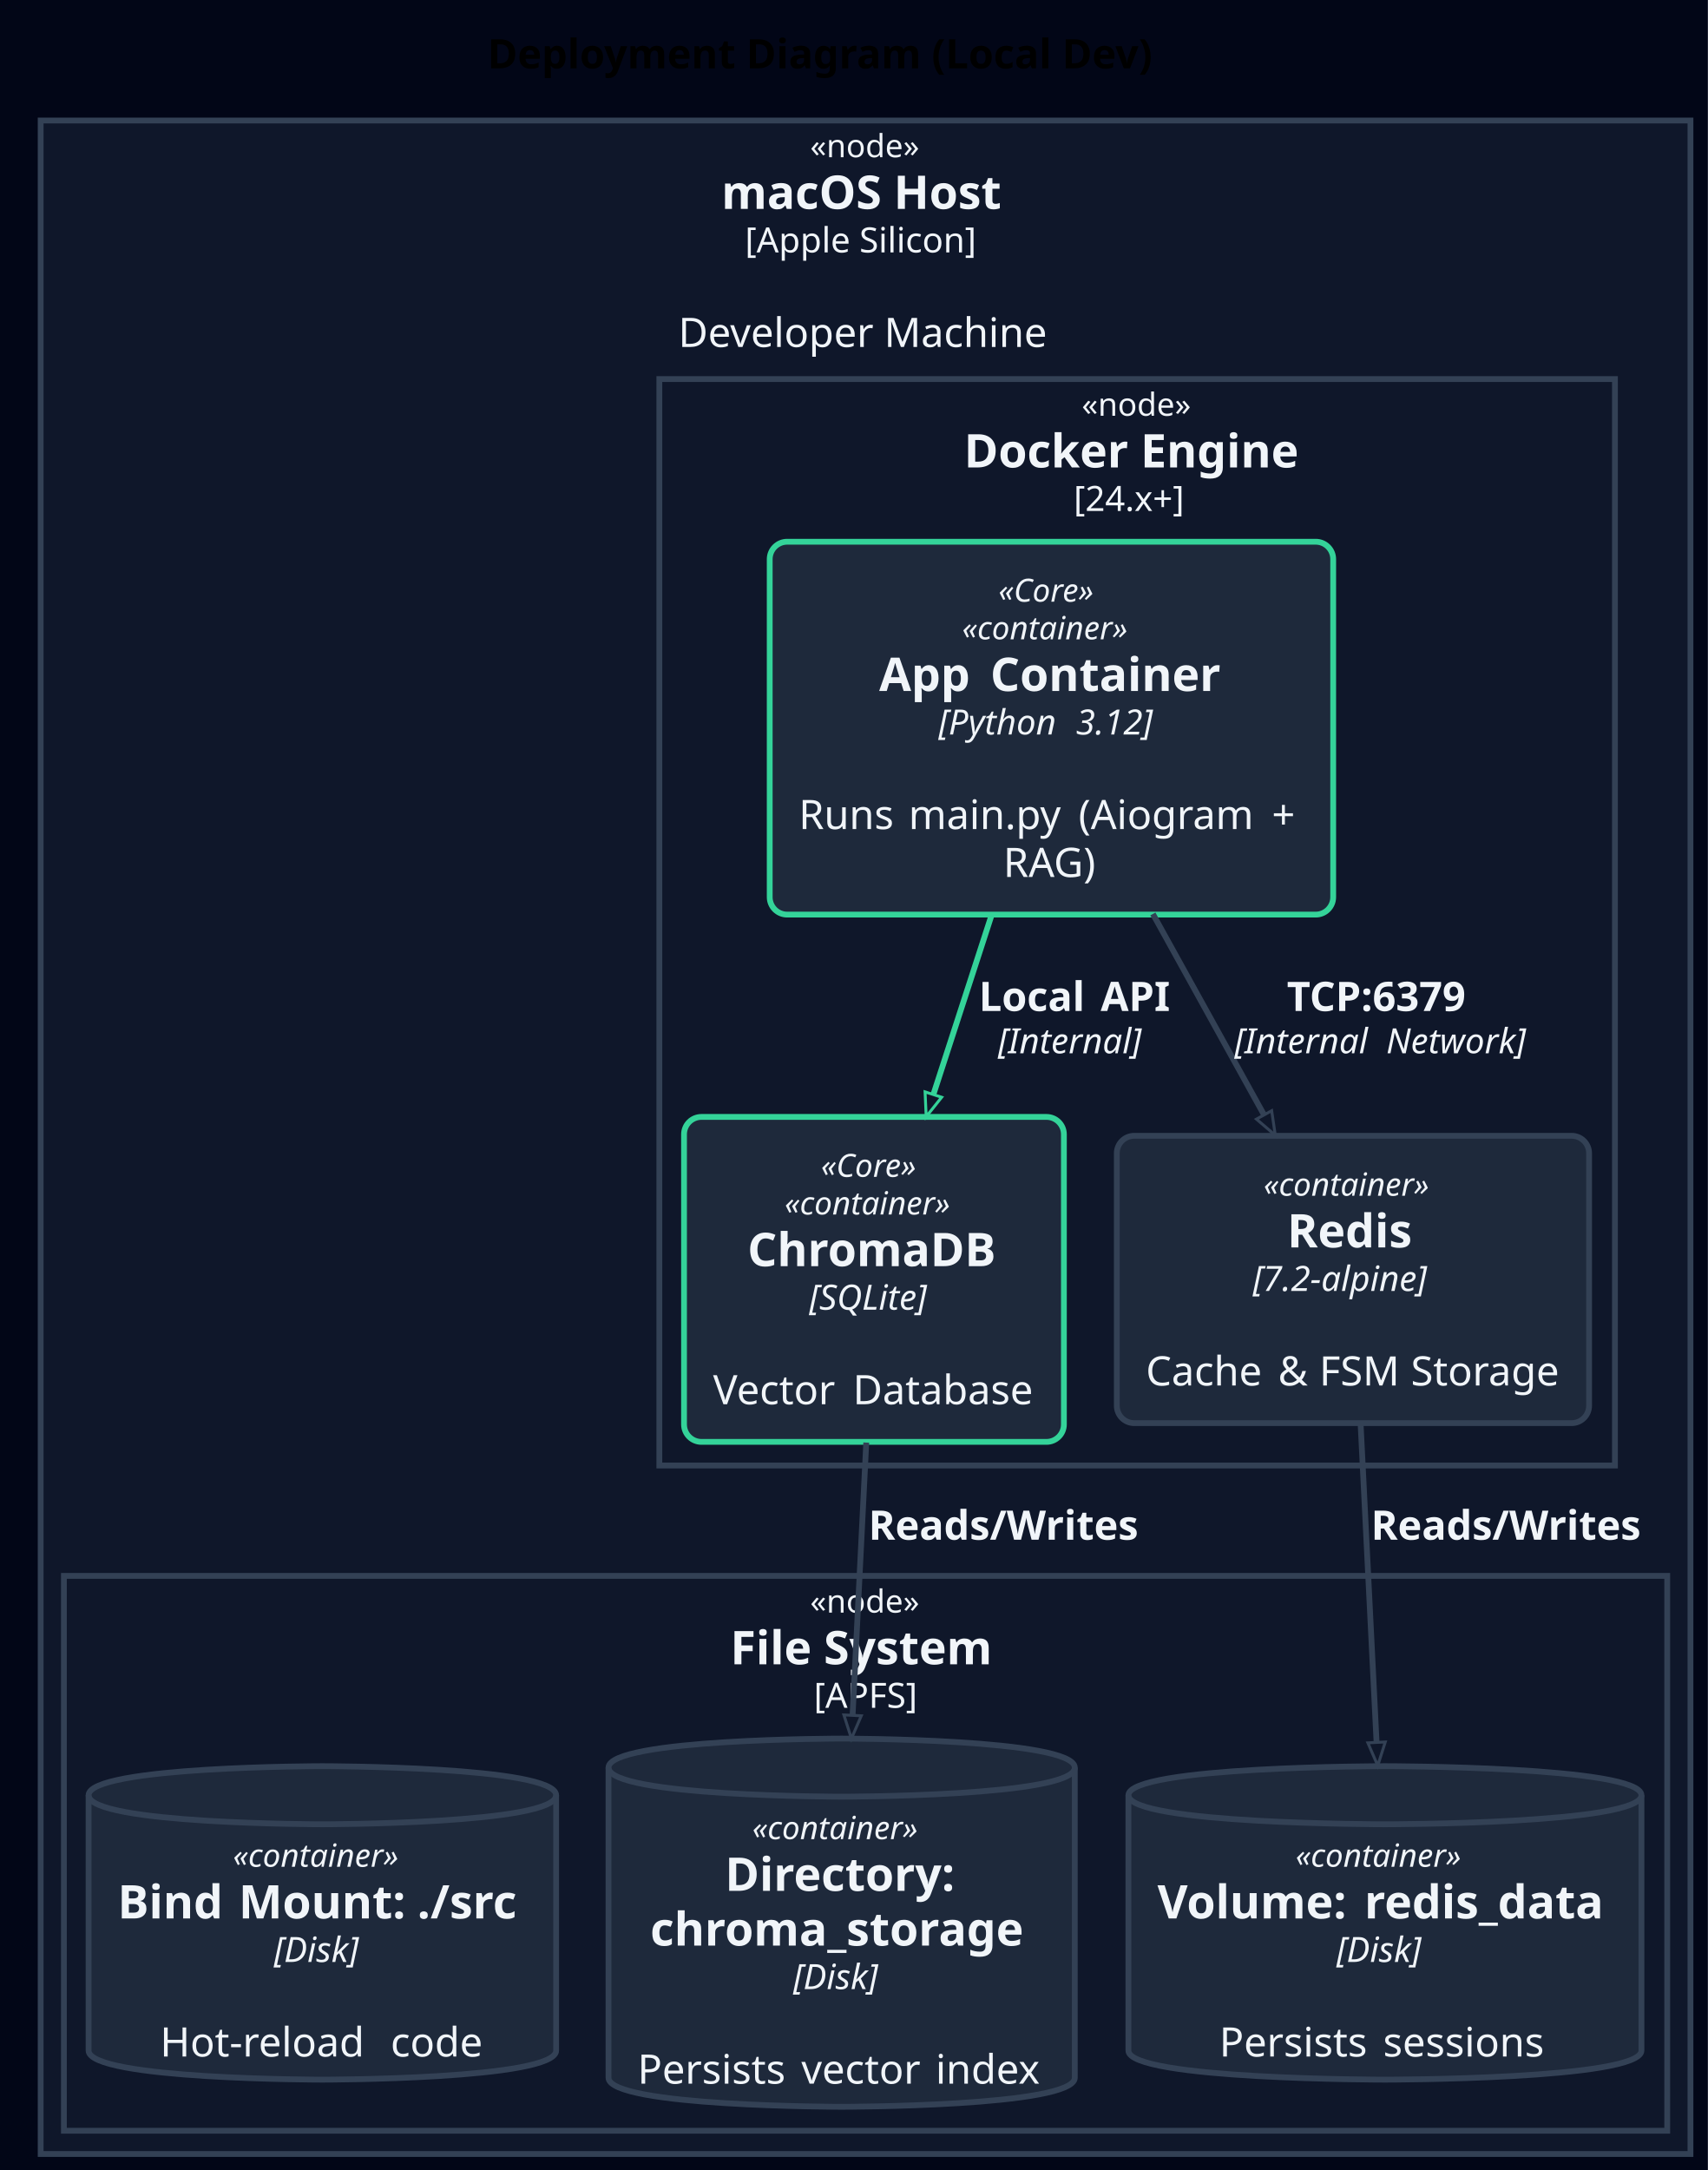
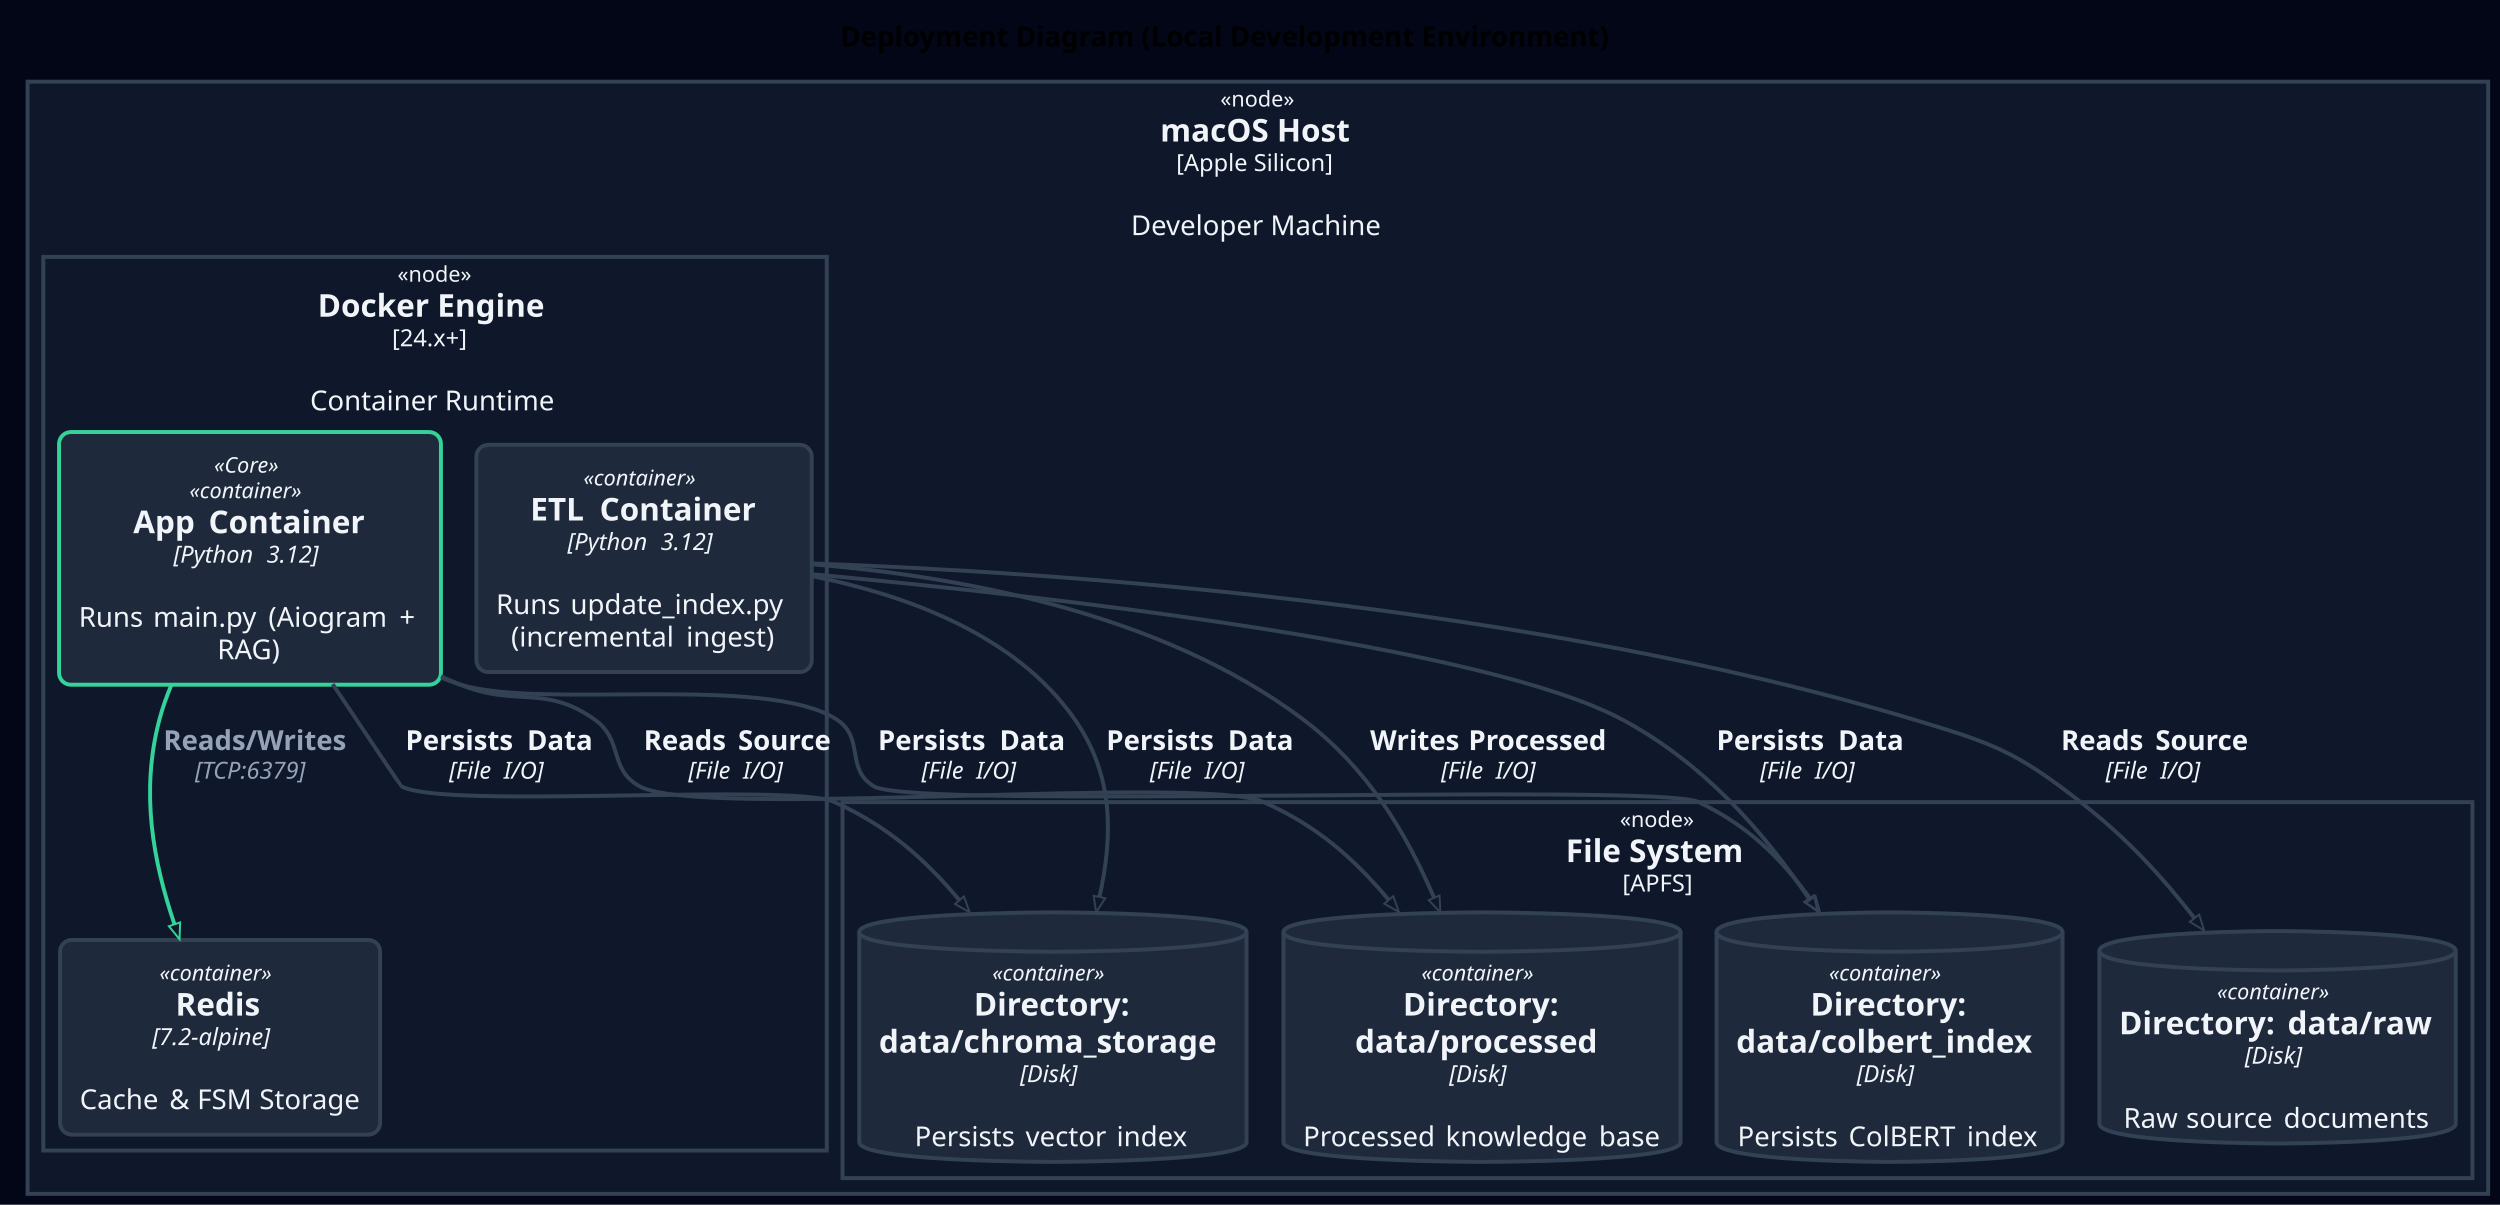
- <svg xmlns="http://www.w3.org/2000/svg" contentStyleType="text/css" data-diagram-type="DESCRIPTION" height="747px" preserveAspectRatio="none" style="width:588px;height:747px;background:#020617;" version="1.1" viewBox="0 0 588 747" width="588px" zoomAndPan="magnify">
+ <svg xmlns="http://www.w3.org/2000/svg" contentStyleType="text/css" data-diagram-type="DESCRIPTION" height="612px" preserveAspectRatio="none" style="width:1270px;height:612px;background:#020617;" version="1.1" viewBox="0 0 1270 612" width="1270px" zoomAndPan="magnify">
  <defs />
  <g>
-     <rect fill="#020617" height="747" style="stroke:none;stroke-width:1;" width="588" x="0" y="0" />
+     <rect fill="#020617" height="612" style="stroke:none;stroke-width:1;" width="1270" x="0" y="0" />
    <g class="title" data-source-line="7">
-       <text fill="#000000" font-family="sans-serif" font-size="14" font-weight="bold" lengthAdjust="spacing" textLength="237.323" x="167.838" y="23.535">Deployment Diagram (Local Dev)</text>
+       <text fill="#000000" font-family="sans-serif" font-size="14" font-weight="bold" lengthAdjust="spacing" textLength="401.167" x="426.916" y="23.535">Deployment Diagram (Local Development Environment)</text>
    </g>
    <g class="cluster" data-entity="os" data-source-line="108" data-uid="ent0002" id="cluster_os">
-       <rect fill="#0F172A" height="700" style="stroke:#334155;stroke-width:2;" width="568" x="14" y="41.488" />
-       <text fill="#F1F5F9" font-family="sans-serif" font-size="11" lengthAdjust="spacing" textLength="38.162" x="278.919" y="54.123">«node»</text>
-       <text fill="#F1F5F9" font-family="sans-serif" font-size="16" font-weight="bold" lengthAdjust="spacing" textLength="99.258" x="248.371" y="71.912">macOS Host</text>
-       <text fill="#F1F5F9" font-family="sans-serif" font-size="12" lengthAdjust="spacing" textLength="82.975" x="256.513" y="86.889">[Apple Silicon]</text>
-       <text fill="#F1F5F9" font-family="sans-serif" font-size="14" lengthAdjust="spacing" textLength="4.43" x="295.785" y="102.955"> </text>
-       <text fill="#F1F5F9" font-family="sans-serif" font-size="14" lengthAdjust="spacing" textLength="128.933" x="233.534" y="119.443">Developer Machine</text>
+       <rect fill="#0F172A" height="565" style="stroke:#334155;stroke-width:2;" width="1250" x="14" y="41.488" />
+       <text fill="#F1F5F9" font-family="sans-serif" font-size="11" lengthAdjust="spacing" textLength="38.162" x="619.919" y="54.123">«node»</text>
+       <text fill="#F1F5F9" font-family="sans-serif" font-size="16" font-weight="bold" lengthAdjust="spacing" textLength="99.258" x="589.371" y="71.912">macOS Host</text>
+       <text fill="#F1F5F9" font-family="sans-serif" font-size="12" lengthAdjust="spacing" textLength="82.975" x="597.513" y="86.889">[Apple Silicon]</text>
+       <text fill="#F1F5F9" font-family="sans-serif" font-size="14" lengthAdjust="spacing" textLength="4.43" x="636.785" y="102.955"> </text>
+       <text fill="#F1F5F9" font-family="sans-serif" font-size="14" lengthAdjust="spacing" textLength="128.933" x="574.534" y="119.443">Developer Machine</text>
    </g>
    <g class="cluster" data-entity="docker" data-source-line="108" data-uid="ent0003" id="cluster_docker">
-       <rect fill="#0F172A" height="374" style="stroke:#334155;stroke-width:2;" width="329" x="227" y="130.488" />
-       <text fill="#F1F5F9" font-family="sans-serif" font-size="11" lengthAdjust="spacing" textLength="38.162" x="372.419" y="143.123">«node»</text>
-       <text fill="#F1F5F9" font-family="sans-serif" font-size="16" font-weight="bold" lengthAdjust="spacing" textLength="119.227" x="331.887" y="160.912">Docker Engine</text>
-       <text fill="#F1F5F9" font-family="sans-serif" font-size="12" lengthAdjust="spacing" textLength="43.676" x="369.662" y="175.889">[24.x+]</text>
+       <rect fill="#0F172A" height="454" style="stroke:#334155;stroke-width:2;" width="398" x="22" y="130.488" />
+       <text fill="#F1F5F9" font-family="sans-serif" font-size="11" lengthAdjust="spacing" textLength="38.162" x="201.919" y="143.123">«node»</text>
+       <text fill="#F1F5F9" font-family="sans-serif" font-size="16" font-weight="bold" lengthAdjust="spacing" textLength="119.227" x="161.387" y="160.912">Docker Engine</text>
+       <text fill="#F1F5F9" font-family="sans-serif" font-size="12" lengthAdjust="spacing" textLength="43.676" x="199.162" y="175.889">[24.x+]</text>
+       <text fill="#F1F5F9" font-family="sans-serif" font-size="14" lengthAdjust="spacing" textLength="4.43" x="218.785" y="191.955"> </text>
+       <text fill="#F1F5F9" font-family="sans-serif" font-size="14" lengthAdjust="spacing" textLength="127.019" x="157.491" y="208.443">Container Runtime</text>
    </g>
    <g class="cluster" data-entity="fs" data-source-line="108" data-uid="ent0007" id="cluster_fs">
-       <rect fill="#0F172A" height="191" style="stroke:#334155;stroke-width:2;" width="552" x="22" y="542.488" />
-       <text fill="#F1F5F9" font-family="sans-serif" font-size="11" lengthAdjust="spacing" textLength="38.162" x="278.919" y="555.123">«node»</text>
-       <text fill="#F1F5F9" font-family="sans-serif" font-size="16" font-weight="bold" lengthAdjust="spacing" textLength="93.133" x="251.434" y="572.912">File System</text>
-       <text fill="#F1F5F9" font-family="sans-serif" font-size="12" lengthAdjust="spacing" textLength="35.613" x="280.193" y="587.889">[APFS]</text>
+       <rect fill="#0F172A" height="191" style="stroke:#334155;stroke-width:2;" width="828" x="428" y="407.488" />
+       <text fill="#F1F5F9" font-family="sans-serif" font-size="11" lengthAdjust="spacing" textLength="38.162" x="822.919" y="420.123">«node»</text>
+       <text fill="#F1F5F9" font-family="sans-serif" font-size="16" font-weight="bold" lengthAdjust="spacing" textLength="93.133" x="795.434" y="437.912">File System</text>
+       <text fill="#F1F5F9" font-family="sans-serif" font-size="12" lengthAdjust="spacing" textLength="35.613" x="824.193" y="452.889">[APFS]</text>
    </g>
    <g class="entity" data-entity="app_container" data-source-line="76" data-uid="ent0004" id="entity_app_container">
-       <rect fill="#1E293B" height="128.352" rx="6" ry="6" style="stroke:#34D399;stroke-width:2;" width="193.995" x="265" y="186.488" />
-       <text fill="#F1F5F9" font-family="sans-serif" font-size="11" font-style="italic" lengthAdjust="spacing" textLength="36.523" x="343.736" y="207.123">«Core»</text>
-       <text fill="#F1F5F9" font-family="sans-serif" font-size="11" font-style="italic" lengthAdjust="spacing" textLength="61.569" x="331.213" y="220.078">«container»</text>
-       <text fill="#F1F5F9" font-family="sans-serif" font-size="16" font-weight="bold" lengthAdjust="spacing" textLength="32.984" x="302.681" y="237.867">App</text>
-       <text fill="#F1F5F9" font-family="sans-serif" font-size="16" font-weight="bold" lengthAdjust="spacing" textLength="5.273" x="335.666" y="237.867"> </text>
-       <text fill="#F1F5F9" font-family="sans-serif" font-size="16" font-weight="bold" lengthAdjust="spacing" textLength="80.375" x="340.939" y="237.867">Container</text>
-       <text fill="#F1F5F9" font-family="sans-serif" font-size="12" font-style="italic" lengthAdjust="spacing" textLength="43.559" x="323.088" y="252.844">[Python</text>
-       <text fill="#F1F5F9" font-family="sans-serif" font-size="12" font-style="italic" lengthAdjust="spacing" textLength="3.797" x="366.647" y="252.844"> </text>
-       <text fill="#F1F5F9" font-family="sans-serif" font-size="12" font-style="italic" lengthAdjust="spacing" textLength="30.463" x="370.444" y="252.844">3.12]</text>
-       <text fill="#F1F5F9" font-family="sans-serif" font-size="14" lengthAdjust="spacing" textLength="4.43" x="359.783" y="268.91"> </text>
-       <text fill="#F1F5F9" font-family="sans-serif" font-size="14" lengthAdjust="spacing" textLength="33.366" x="275" y="285.398">Runs</text>
-       <text fill="#F1F5F9" font-family="sans-serif" font-size="14" lengthAdjust="spacing" textLength="4.43" x="308.366" y="285.398"> </text>
-       <text fill="#F1F5F9" font-family="sans-serif" font-size="14" lengthAdjust="spacing" textLength="54.093" x="312.796" y="285.398">main.py</text>
-       <text fill="#F1F5F9" font-family="sans-serif" font-size="14" lengthAdjust="spacing" textLength="4.43" x="366.889" y="285.398"> </text>
-       <text fill="#F1F5F9" font-family="sans-serif" font-size="14" lengthAdjust="spacing" textLength="62.118" x="371.318" y="285.398">(Aiogram</text>
-       <text fill="#F1F5F9" font-family="sans-serif" font-size="14" lengthAdjust="spacing" textLength="4.43" x="433.437" y="285.398"> </text>
-       <text fill="#F1F5F9" font-family="sans-serif" font-size="14" lengthAdjust="spacing" textLength="11.129" x="437.866" y="285.398">+</text>
-       <text fill="#F1F5F9" font-family="sans-serif" font-size="14" lengthAdjust="spacing" textLength="33.182" x="345.407" y="301.887">RAG)</text>
-     </g>
-     <g class="entity" data-entity="chroma_container" data-source-line="76" data-uid="ent0005" id="entity_chroma_container">
-       <rect fill="#1E293B" height="111.863" rx="6" ry="6" style="stroke:#34D399;stroke-width:2;" width="130.783" x="235.5" y="384.488" />
-       <text fill="#F1F5F9" font-family="sans-serif" font-size="11" font-style="italic" lengthAdjust="spacing" textLength="36.523" x="282.63" y="405.123">«Core»</text>
-       <text fill="#F1F5F9" font-family="sans-serif" font-size="11" font-style="italic" lengthAdjust="spacing" textLength="61.569" x="270.107" y="418.078">«container»</text>
-       <text fill="#F1F5F9" font-family="sans-serif" font-size="16" font-weight="bold" lengthAdjust="spacing" textLength="87.086" x="257.349" y="435.867">ChromaDB</text>
-       <text fill="#F1F5F9" font-family="sans-serif" font-size="12" font-style="italic" lengthAdjust="spacing" textLength="44.631" x="278.576" y="450.844">[SQLite]</text>
-       <text fill="#F1F5F9" font-family="sans-serif" font-size="14" lengthAdjust="spacing" textLength="4.43" x="298.677" y="466.91"> </text>
-       <text fill="#F1F5F9" font-family="sans-serif" font-size="14" lengthAdjust="spacing" textLength="43.688" x="245.5" y="483.398">Vector</text>
-       <text fill="#F1F5F9" font-family="sans-serif" font-size="14" lengthAdjust="spacing" textLength="4.43" x="289.188" y="483.398"> </text>
-       <text fill="#F1F5F9" font-family="sans-serif" font-size="14" lengthAdjust="spacing" textLength="62.665" x="293.618" y="483.398">Database</text>
+       <rect fill="#1E293B" height="128.352" rx="6" ry="6" style="stroke:#34D399;stroke-width:2;" width="193.995" x="30" y="219.488" />
+       <text fill="#F1F5F9" font-family="sans-serif" font-size="11" font-style="italic" lengthAdjust="spacing" textLength="36.523" x="108.736" y="240.123">«Core»</text>
+       <text fill="#F1F5F9" font-family="sans-serif" font-size="11" font-style="italic" lengthAdjust="spacing" textLength="61.569" x="96.213" y="253.078">«container»</text>
+       <text fill="#F1F5F9" font-family="sans-serif" font-size="16" font-weight="bold" lengthAdjust="spacing" textLength="32.984" x="67.681" y="270.867">App</text>
+       <text fill="#F1F5F9" font-family="sans-serif" font-size="16" font-weight="bold" lengthAdjust="spacing" textLength="5.273" x="100.665" y="270.867"> </text>
+       <text fill="#F1F5F9" font-family="sans-serif" font-size="16" font-weight="bold" lengthAdjust="spacing" textLength="80.375" x="105.939" y="270.867">Container</text>
+       <text fill="#F1F5F9" font-family="sans-serif" font-size="12" font-style="italic" lengthAdjust="spacing" textLength="43.559" x="88.088" y="285.844">[Python</text>
+       <text fill="#F1F5F9" font-family="sans-serif" font-size="12" font-style="italic" lengthAdjust="spacing" textLength="3.797" x="131.647" y="285.844"> </text>
+       <text fill="#F1F5F9" font-family="sans-serif" font-size="12" font-style="italic" lengthAdjust="spacing" textLength="30.463" x="135.444" y="285.844">3.12]</text>
+       <text fill="#F1F5F9" font-family="sans-serif" font-size="14" lengthAdjust="spacing" textLength="4.43" x="124.783" y="301.91"> </text>
+       <text fill="#F1F5F9" font-family="sans-serif" font-size="14" lengthAdjust="spacing" textLength="33.366" x="40" y="318.398">Runs</text>
+       <text fill="#F1F5F9" font-family="sans-serif" font-size="14" lengthAdjust="spacing" textLength="4.43" x="73.366" y="318.398"> </text>
+       <text fill="#F1F5F9" font-family="sans-serif" font-size="14" lengthAdjust="spacing" textLength="54.093" x="77.796" y="318.398">main.py</text>
+       <text fill="#F1F5F9" font-family="sans-serif" font-size="14" lengthAdjust="spacing" textLength="4.43" x="131.889" y="318.398"> </text>
+       <text fill="#F1F5F9" font-family="sans-serif" font-size="14" lengthAdjust="spacing" textLength="62.118" x="136.318" y="318.398">(Aiogram</text>
+       <text fill="#F1F5F9" font-family="sans-serif" font-size="14" lengthAdjust="spacing" textLength="4.43" x="198.436" y="318.398"> </text>
+       <text fill="#F1F5F9" font-family="sans-serif" font-size="14" lengthAdjust="spacing" textLength="11.129" x="202.866" y="318.398">+</text>
+       <text fill="#F1F5F9" font-family="sans-serif" font-size="14" lengthAdjust="spacing" textLength="33.182" x="110.407" y="334.887">RAG)</text>
+     </g>
+     <g class="entity" data-entity="etl_container" data-source-line="76" data-uid="ent0005" id="entity_etl_container">
+       <rect fill="#1E293B" height="115.397" rx="6" ry="6" style="stroke:#334155;stroke-width:2;" width="170.363" x="242" y="225.988" />
+       <text fill="#F1F5F9" font-family="sans-serif" font-size="11" font-style="italic" lengthAdjust="spacing" textLength="61.569" x="296.397" y="246.623">«container»</text>
+       <text fill="#F1F5F9" font-family="sans-serif" font-size="16" font-weight="bold" lengthAdjust="spacing" textLength="29.953" x="269.381" y="264.412">ETL</text>
+       <text fill="#F1F5F9" font-family="sans-serif" font-size="16" font-weight="bold" lengthAdjust="spacing" textLength="5.273" x="299.334" y="264.412"> </text>
+       <text fill="#F1F5F9" font-family="sans-serif" font-size="16" font-weight="bold" lengthAdjust="spacing" textLength="80.375" x="304.607" y="264.412">Container</text>
+       <text fill="#F1F5F9" font-family="sans-serif" font-size="12" font-style="italic" lengthAdjust="spacing" textLength="43.559" x="288.272" y="279.389">[Python</text>
+       <text fill="#F1F5F9" font-family="sans-serif" font-size="12" font-style="italic" lengthAdjust="spacing" textLength="3.797" x="331.831" y="279.389"> </text>
+       <text fill="#F1F5F9" font-family="sans-serif" font-size="12" font-style="italic" lengthAdjust="spacing" textLength="30.463" x="335.628" y="279.389">3.12]</text>
+       <text fill="#F1F5F9" font-family="sans-serif" font-size="14" lengthAdjust="spacing" textLength="4.43" x="324.967" y="295.455"> </text>
+       <text fill="#F1F5F9" font-family="sans-serif" font-size="14" lengthAdjust="spacing" textLength="33.366" x="252" y="311.943">Runs</text>
+       <text fill="#F1F5F9" font-family="sans-serif" font-size="14" lengthAdjust="spacing" textLength="4.43" x="285.366" y="311.943"> </text>
+       <text fill="#F1F5F9" font-family="sans-serif" font-size="14" lengthAdjust="spacing" textLength="112.567" x="289.796" y="311.943">update_index.py</text>
+       <text fill="#F1F5F9" font-family="sans-serif" font-size="14" lengthAdjust="spacing" textLength="84.561" x="259.591" y="328.432">(incremental</text>
+       <text fill="#F1F5F9" font-family="sans-serif" font-size="14" lengthAdjust="spacing" textLength="4.43" x="344.152" y="328.432"> </text>
+       <text fill="#F1F5F9" font-family="sans-serif" font-size="14" lengthAdjust="spacing" textLength="46.19" x="348.582" y="328.432">ingest)</text>
    </g>
    <g class="entity" data-entity="redis_container" data-source-line="76" data-uid="ent0006" id="entity_redis_container">
-       <rect fill="#1E293B" height="98.908" rx="6" ry="6" style="stroke:#334155;stroke-width:2;" width="162.598" x="384.5" y="390.988" />
-       <text fill="#F1F5F9" font-family="sans-serif" font-size="11" font-style="italic" lengthAdjust="spacing" textLength="61.569" x="435.014" y="411.623">«container»</text>
-       <text fill="#F1F5F9" font-family="sans-serif" font-size="16" font-weight="bold" lengthAdjust="spacing" textLength="45.266" x="443.166" y="429.412">Redis</text>
-       <text fill="#F1F5F9" font-family="sans-serif" font-size="12" font-style="italic" lengthAdjust="spacing" textLength="68.971" x="431.313" y="444.389">[7.2-alpine]</text>
-       <text fill="#F1F5F9" font-family="sans-serif" font-size="14" lengthAdjust="spacing" textLength="4.43" x="463.584" y="460.455"> </text>
-       <text fill="#F1F5F9" font-family="sans-serif" font-size="14" lengthAdjust="spacing" textLength="41.077" x="394.5" y="476.943">Cache</text>
-       <text fill="#F1F5F9" font-family="sans-serif" font-size="14" lengthAdjust="spacing" textLength="4.43" x="435.577" y="476.943"> </text>
-       <text fill="#F1F5F9" font-family="sans-serif" font-size="14" lengthAdjust="spacing" textLength="9.762" x="440.007" y="476.943">&amp;</text>
-       <text fill="#F1F5F9" font-family="sans-serif" font-size="14" lengthAdjust="spacing" textLength="4.43" x="449.769" y="476.943"> </text>
-       <text fill="#F1F5F9" font-family="sans-serif" font-size="14" lengthAdjust="spacing" textLength="27.105" x="454.198" y="476.943">FSM</text>
-       <text fill="#F1F5F9" font-family="sans-serif" font-size="14" lengthAdjust="spacing" textLength="4.43" x="481.303" y="476.943"> </text>
-       <text fill="#F1F5F9" font-family="sans-serif" font-size="14" lengthAdjust="spacing" textLength="51.365" x="485.732" y="476.943">Storage</text>
+       <rect fill="#1E293B" height="98.908" rx="6" ry="6" style="stroke:#334155;stroke-width:2;" width="162.598" x="30.5" y="477.488" />
+       <text fill="#F1F5F9" font-family="sans-serif" font-size="11" font-style="italic" lengthAdjust="spacing" textLength="61.569" x="81.014" y="498.123">«container»</text>
+       <text fill="#F1F5F9" font-family="sans-serif" font-size="16" font-weight="bold" lengthAdjust="spacing" textLength="45.266" x="89.166" y="515.912">Redis</text>
+       <text fill="#F1F5F9" font-family="sans-serif" font-size="12" font-style="italic" lengthAdjust="spacing" textLength="68.971" x="77.314" y="530.889">[7.2-alpine]</text>
+       <text fill="#F1F5F9" font-family="sans-serif" font-size="14" lengthAdjust="spacing" textLength="4.43" x="109.584" y="546.955"> </text>
+       <text fill="#F1F5F9" font-family="sans-serif" font-size="14" lengthAdjust="spacing" textLength="41.077" x="40.5" y="563.443">Cache</text>
+       <text fill="#F1F5F9" font-family="sans-serif" font-size="14" lengthAdjust="spacing" textLength="4.43" x="81.577" y="563.443"> </text>
+       <text fill="#F1F5F9" font-family="sans-serif" font-size="14" lengthAdjust="spacing" textLength="9.762" x="86.007" y="563.443">&amp;</text>
+       <text fill="#F1F5F9" font-family="sans-serif" font-size="14" lengthAdjust="spacing" textLength="4.43" x="95.769" y="563.443"> </text>
+       <text fill="#F1F5F9" font-family="sans-serif" font-size="14" lengthAdjust="spacing" textLength="27.105" x="100.198" y="563.443">FSM</text>
+       <text fill="#F1F5F9" font-family="sans-serif" font-size="14" lengthAdjust="spacing" textLength="4.43" x="127.303" y="563.443"> </text>
+       <text fill="#F1F5F9" font-family="sans-serif" font-size="14" lengthAdjust="spacing" textLength="51.365" x="131.732" y="563.443">Storage</text>
    </g>
    <g class="entity" data-entity="vol_chroma" data-source-line="80" data-uid="ent0008" id="entity_vol_chroma">
-       <path d="M209.5,608.488 C209.5,598.488 289.767,598.488 289.767,598.488 C289.767,598.488 370.033,598.488 370.033,608.488 L370.033,715.24 C370.033,725.24 289.767,725.24 289.767,725.24 C289.767,725.24 209.5,725.24 209.5,715.24 L209.5,608.488" fill="#1E293B" style="stroke:#334155;stroke-width:2;" />
-       <path d="M209.5,608.488 C209.5,618.488 289.767,618.488 289.767,618.488 C289.767,618.488 370.033,618.488 370.033,608.488" fill="none" style="stroke:#334155;stroke-width:2;" />
-       <text fill="#F1F5F9" font-family="sans-serif" font-size="11" font-style="italic" lengthAdjust="spacing" textLength="61.569" x="258.982" y="633.123">«container»</text>
-       <text fill="#F1F5F9" font-family="sans-serif" font-size="16" font-weight="bold" lengthAdjust="spacing" textLength="80.312" x="249.61" y="650.912">Directory:</text>
-       <text fill="#F1F5F9" font-family="sans-serif" font-size="16" font-weight="bold" lengthAdjust="spacing" textLength="131.797" x="223.868" y="669.756">chroma_storage</text>
-       <text fill="#F1F5F9" font-family="sans-serif" font-size="12" font-style="italic" lengthAdjust="spacing" textLength="33.393" x="273.07" y="684.732">[Disk]</text>
-       <text fill="#F1F5F9" font-family="sans-serif" font-size="14" lengthAdjust="spacing" textLength="4.43" x="287.552" y="700.799"> </text>
-       <text fill="#F1F5F9" font-family="sans-serif" font-size="14" lengthAdjust="spacing" textLength="51.96" x="219.5" y="717.287">Persists</text>
-       <text fill="#F1F5F9" font-family="sans-serif" font-size="14" lengthAdjust="spacing" textLength="4.43" x="271.46" y="717.287"> </text>
-       <text fill="#F1F5F9" font-family="sans-serif" font-size="14" lengthAdjust="spacing" textLength="41.781" x="275.89" y="717.287">vector</text>
-       <text fill="#F1F5F9" font-family="sans-serif" font-size="14" lengthAdjust="spacing" textLength="4.43" x="317.671" y="717.287"> </text>
-       <text fill="#F1F5F9" font-family="sans-serif" font-size="14" lengthAdjust="spacing" textLength="37.933" x="322.101" y="717.287">index</text>
-     </g>
-     <g class="entity" data-entity="vol_redis" data-source-line="80" data-uid="ent0009" id="entity_vol_redis">
-       <path d="M388.5,617.988 C388.5,607.988 476.812,607.988 476.812,607.988 C476.812,607.988 565.125,607.988 565.125,617.988 L565.125,705.896 C565.125,715.896 476.812,715.896 476.812,715.896 C476.812,715.896 388.5,715.896 388.5,705.896 L388.5,617.988" fill="#1E293B" style="stroke:#334155;stroke-width:2;" />
-       <path d="M388.5,617.988 C388.5,627.988 476.812,627.988 476.812,627.988 C476.812,627.988 565.125,627.988 565.125,617.988" fill="none" style="stroke:#334155;stroke-width:2;" />
-       <text fill="#F1F5F9" font-family="sans-serif" font-size="11" font-style="italic" lengthAdjust="spacing" textLength="61.569" x="446.028" y="642.623">«container»</text>
-       <text fill="#F1F5F9" font-family="sans-serif" font-size="16" font-weight="bold" lengthAdjust="spacing" textLength="65.953" x="398.5" y="660.412">Volume:</text>
-       <text fill="#F1F5F9" font-family="sans-serif" font-size="16" font-weight="bold" lengthAdjust="spacing" textLength="5.273" x="464.453" y="660.412"> </text>
-       <text fill="#F1F5F9" font-family="sans-serif" font-size="16" font-weight="bold" lengthAdjust="spacing" textLength="85.398" x="469.727" y="660.412">redis_data</text>
-       <text fill="#F1F5F9" font-family="sans-serif" font-size="12" font-style="italic" lengthAdjust="spacing" textLength="33.393" x="460.116" y="675.389">[Disk]</text>
-       <text fill="#F1F5F9" font-family="sans-serif" font-size="14" lengthAdjust="spacing" textLength="4.43" x="474.598" y="691.455"> </text>
-       <text fill="#F1F5F9" font-family="sans-serif" font-size="14" lengthAdjust="spacing" textLength="51.96" x="419.777" y="707.943">Persists</text>
-       <text fill="#F1F5F9" font-family="sans-serif" font-size="14" lengthAdjust="spacing" textLength="4.43" x="471.737" y="707.943"> </text>
-       <text fill="#F1F5F9" font-family="sans-serif" font-size="14" lengthAdjust="spacing" textLength="57.682" x="476.166" y="707.943">sessions</text>
-     </g>
-     <g class="entity" data-entity="vol_code" data-source-line="80" data-uid="ent0010" id="entity_vol_code">
-       <path d="M30.5,617.988 C30.5,607.988 110.984,607.988 110.984,607.988 C110.984,607.988 191.469,607.988 191.469,617.988 L191.469,705.896 C191.469,715.896 110.984,715.896 110.984,715.896 C110.984,715.896 30.5,715.896 30.5,705.896 L30.5,617.988" fill="#1E293B" style="stroke:#334155;stroke-width:2;" />
-       <path d="M30.5,617.988 C30.5,627.988 110.984,627.988 110.984,627.988 C110.984,627.988 191.469,627.988 191.469,617.988" fill="none" style="stroke:#334155;stroke-width:2;" />
-       <text fill="#F1F5F9" font-family="sans-serif" font-size="11" font-style="italic" lengthAdjust="spacing" textLength="61.569" x="80.2" y="642.623">«container»</text>
-       <text fill="#F1F5F9" font-family="sans-serif" font-size="16" font-weight="bold" lengthAdjust="spacing" textLength="36.391" x="40.5" y="660.412">Bind</text>
-       <text fill="#F1F5F9" font-family="sans-serif" font-size="16" font-weight="bold" lengthAdjust="spacing" textLength="5.273" x="76.891" y="660.412"> </text>
-       <text fill="#F1F5F9" font-family="sans-serif" font-size="16" font-weight="bold" lengthAdjust="spacing" textLength="56.195" x="82.164" y="660.412">Mount:</text>
-       <text fill="#F1F5F9" font-family="sans-serif" font-size="16" font-weight="bold" lengthAdjust="spacing" textLength="5.273" x="138.359" y="660.412"> </text>
-       <text fill="#F1F5F9" font-family="sans-serif" font-size="16" font-weight="bold" lengthAdjust="spacing" textLength="37.836" x="143.633" y="660.412">./src</text>
-       <text fill="#F1F5F9" font-family="sans-serif" font-size="12" font-style="italic" lengthAdjust="spacing" textLength="33.393" x="94.288" y="675.389">[Disk]</text>
-       <text fill="#F1F5F9" font-family="sans-serif" font-size="14" lengthAdjust="spacing" textLength="4.43" x="108.769" y="691.455"> </text>
-       <text fill="#F1F5F9" font-family="sans-serif" font-size="14" lengthAdjust="spacing" textLength="74.942" x="55.107" y="707.943">Hot-reload</text>
-       <text fill="#F1F5F9" font-family="sans-serif" font-size="14" lengthAdjust="spacing" textLength="4.43" x="130.05" y="707.943"> </text>
-       <text fill="#F1F5F9" font-family="sans-serif" font-size="14" lengthAdjust="spacing" textLength="32.382" x="134.48" y="707.943">code</text>
-     </g>
-     <g class="link" data-entity-1="app_container" data-entity-2="chroma_container" data-uid="lnk11" id="link_app_container_chroma_container">
-       <polygon fill="none" points="318.873,384.404,324.196,377.72,318.489,375.868,318.873,384.404" style="stroke:#34D399;stroke-width:1;" />
-       <path d="M341.518,314.613 C334.18,337.227 328.442,354.914 321.342,376.794" fill="none" style="stroke:#34D399;stroke-width:2;" />
-       <text fill="#F1F5F9" font-family="sans-serif" font-size="14" font-weight="bold" lengthAdjust="spacing" textLength="37.317" x="337" y="348.023">Local</text>
-       <text fill="#F1F5F9" font-family="sans-serif" font-size="14" font-weight="bold" lengthAdjust="spacing" textLength="4.614" x="374.317" y="348.023"> </text>
-       <text fill="#F1F5F9" font-family="sans-serif" font-size="14" font-weight="bold" lengthAdjust="spacing" textLength="23.536" x="378.932" y="348.023">API</text>
-       <text fill="#F1F5F9" font-family="sans-serif" font-size="12" font-style="italic" lengthAdjust="spacing" textLength="52.336" x="343.566" y="362.578">[Internal]</text>
+       <path d="M436.5,473.488 C436.5,463.488 534.871,463.488 534.871,463.488 C534.871,463.488 633.242,463.488 633.242,473.488 L633.242,580.24 C633.242,590.24 534.871,590.24 534.871,590.24 C534.871,590.24 436.5,590.24 436.5,580.24 L436.5,473.488" fill="#1E293B" style="stroke:#334155;stroke-width:2;" />
+       <path d="M436.5,473.488 C436.5,483.488 534.871,483.488 534.871,483.488 C534.871,483.488 633.242,483.488 633.242,473.488" fill="none" style="stroke:#334155;stroke-width:2;" />
+       <text fill="#F1F5F9" font-family="sans-serif" font-size="11" font-style="italic" lengthAdjust="spacing" textLength="61.569" x="504.087" y="498.123">«container»</text>
+       <text fill="#F1F5F9" font-family="sans-serif" font-size="16" font-weight="bold" lengthAdjust="spacing" textLength="80.312" x="494.715" y="515.912">Directory:</text>
+       <text fill="#F1F5F9" font-family="sans-serif" font-size="16" font-weight="bold" lengthAdjust="spacing" textLength="176.742" x="446.5" y="534.756">data/chroma_storage</text>
+       <text fill="#F1F5F9" font-family="sans-serif" font-size="12" font-style="italic" lengthAdjust="spacing" textLength="33.393" x="518.175" y="549.732">[Disk]</text>
+       <text fill="#F1F5F9" font-family="sans-serif" font-size="14" lengthAdjust="spacing" textLength="4.43" x="532.656" y="565.799"> </text>
+       <text fill="#F1F5F9" font-family="sans-serif" font-size="14" lengthAdjust="spacing" textLength="51.96" x="464.604" y="582.287">Persists</text>
+       <text fill="#F1F5F9" font-family="sans-serif" font-size="14" lengthAdjust="spacing" textLength="4.43" x="516.564" y="582.287"> </text>
+       <text fill="#F1F5F9" font-family="sans-serif" font-size="14" lengthAdjust="spacing" textLength="41.781" x="520.994" y="582.287">vector</text>
+       <text fill="#F1F5F9" font-family="sans-serif" font-size="14" lengthAdjust="spacing" textLength="4.43" x="562.775" y="582.287"> </text>
+       <text fill="#F1F5F9" font-family="sans-serif" font-size="14" lengthAdjust="spacing" textLength="37.933" x="567.205" y="582.287">index</text>
+     </g>
+     <g class="entity" data-entity="vol_colbert" data-source-line="80" data-uid="ent0009" id="entity_vol_colbert">
+       <path d="M872,473.488 C872,463.488 959.879,463.488 959.879,463.488 C959.879,463.488 1047.758,463.488 1047.758,473.488 L1047.758,580.24 C1047.758,590.24 959.879,590.24 959.879,590.24 C959.879,590.24 872,590.24 872,580.24 L872,473.488" fill="#1E293B" style="stroke:#334155;stroke-width:2;" />
+       <path d="M872,473.488 C872,483.488 959.879,483.488 959.879,483.488 C959.879,483.488 1047.758,483.488 1047.758,473.488" fill="none" style="stroke:#334155;stroke-width:2;" />
+       <text fill="#F1F5F9" font-family="sans-serif" font-size="11" font-style="italic" lengthAdjust="spacing" textLength="61.569" x="929.095" y="498.123">«container»</text>
+       <text fill="#F1F5F9" font-family="sans-serif" font-size="16" font-weight="bold" lengthAdjust="spacing" textLength="80.312" x="919.723" y="515.912">Directory:</text>
+       <text fill="#F1F5F9" font-family="sans-serif" font-size="16" font-weight="bold" lengthAdjust="spacing" textLength="155.758" x="882" y="534.756">data/colbert_index</text>
+       <text fill="#F1F5F9" font-family="sans-serif" font-size="12" font-style="italic" lengthAdjust="spacing" textLength="33.393" x="943.183" y="549.732">[Disk]</text>
+       <text fill="#F1F5F9" font-family="sans-serif" font-size="14" lengthAdjust="spacing" textLength="4.43" x="957.664" y="565.799"> </text>
+       <text fill="#F1F5F9" font-family="sans-serif" font-size="14" lengthAdjust="spacing" textLength="51.96" x="882.664" y="582.287">Persists</text>
+       <text fill="#F1F5F9" font-family="sans-serif" font-size="14" lengthAdjust="spacing" textLength="4.43" x="934.624" y="582.287"> </text>
+       <text fill="#F1F5F9" font-family="sans-serif" font-size="14" lengthAdjust="spacing" textLength="55.679" x="939.053" y="582.287">ColBERT</text>
+       <text fill="#F1F5F9" font-family="sans-serif" font-size="14" lengthAdjust="spacing" textLength="4.43" x="994.732" y="582.287"> </text>
+       <text fill="#F1F5F9" font-family="sans-serif" font-size="14" lengthAdjust="spacing" textLength="37.933" x="999.162" y="582.287">index</text>
+     </g>
+     <g class="entity" data-entity="vol_raw" data-source-line="80" data-uid="ent0010" id="entity_vol_raw">
+       <path d="M1066.5,482.988 C1066.5,472.988 1157.008,472.988 1157.008,472.988 C1157.008,472.988 1247.516,472.988 1247.516,482.988 L1247.516,570.896 C1247.516,580.896 1157.008,580.896 1157.008,580.896 C1157.008,580.896 1066.5,580.896 1066.5,570.896 L1066.5,482.988" fill="#1E293B" style="stroke:#334155;stroke-width:2;" />
+       <path d="M1066.5,482.988 C1066.5,492.988 1157.008,492.988 1157.008,492.988 C1157.008,492.988 1247.516,492.988 1247.516,482.988" fill="none" style="stroke:#334155;stroke-width:2;" />
+       <text fill="#F1F5F9" font-family="sans-serif" font-size="11" font-style="italic" lengthAdjust="spacing" textLength="61.569" x="1126.223" y="507.623">«container»</text>
+       <text fill="#F1F5F9" font-family="sans-serif" font-size="16" font-weight="bold" lengthAdjust="spacing" textLength="80.312" x="1076.5" y="525.412">Directory:</text>
+       <text fill="#F1F5F9" font-family="sans-serif" font-size="16" font-weight="bold" lengthAdjust="spacing" textLength="5.273" x="1156.812" y="525.412"> </text>
+       <text fill="#F1F5F9" font-family="sans-serif" font-size="16" font-weight="bold" lengthAdjust="spacing" textLength="75.43" x="1162.086" y="525.412">data/raw</text>
+       <text fill="#F1F5F9" font-family="sans-serif" font-size="12" font-style="italic" lengthAdjust="spacing" textLength="33.393" x="1140.312" y="540.389">[Disk]</text>
+       <text fill="#F1F5F9" font-family="sans-serif" font-size="14" lengthAdjust="spacing" textLength="4.43" x="1154.793" y="556.455"> </text>
+       <text fill="#F1F5F9" font-family="sans-serif" font-size="14" lengthAdjust="spacing" textLength="27.371" x="1078.729" y="572.943">Raw</text>
+       <text fill="#F1F5F9" font-family="sans-serif" font-size="14" lengthAdjust="spacing" textLength="4.43" x="1106.101" y="572.943"> </text>
+       <text fill="#F1F5F9" font-family="sans-serif" font-size="14" lengthAdjust="spacing" textLength="45.124" x="1110.53" y="572.943">source</text>
+       <text fill="#F1F5F9" font-family="sans-serif" font-size="14" lengthAdjust="spacing" textLength="4.43" x="1155.654" y="572.943"> </text>
+       <text fill="#F1F5F9" font-family="sans-serif" font-size="14" lengthAdjust="spacing" textLength="75.202" x="1160.084" y="572.943">documents</text>
+     </g>
+     <g class="entity" data-entity="vol_processed" data-source-line="80" data-uid="ent0011" id="entity_vol_processed">
+       <path d="M652,473.488 C652,463.488 752.853,463.488 752.853,463.488 C752.853,463.488 853.706,463.488 853.706,473.488 L853.706,580.24 C853.706,590.24 752.853,590.24 752.853,590.24 C752.853,590.24 652,590.24 652,580.24 L652,473.488" fill="#1E293B" style="stroke:#334155;stroke-width:2;" />
+       <path d="M652,473.488 C652,483.488 752.853,483.488 752.853,483.488 C752.853,483.488 853.706,483.488 853.706,473.488" fill="none" style="stroke:#334155;stroke-width:2;" />
+       <text fill="#F1F5F9" font-family="sans-serif" font-size="11" font-style="italic" lengthAdjust="spacing" textLength="61.569" x="722.069" y="498.123">«container»</text>
+       <text fill="#F1F5F9" font-family="sans-serif" font-size="16" font-weight="bold" lengthAdjust="spacing" textLength="80.312" x="712.697" y="515.912">Directory:</text>
+       <text fill="#F1F5F9" font-family="sans-serif" font-size="16" font-weight="bold" lengthAdjust="spacing" textLength="129" x="688.353" y="534.756">data/processed</text>
+       <text fill="#F1F5F9" font-family="sans-serif" font-size="12" font-style="italic" lengthAdjust="spacing" textLength="33.393" x="736.157" y="549.732">[Disk]</text>
+       <text fill="#F1F5F9" font-family="sans-serif" font-size="14" lengthAdjust="spacing" textLength="4.43" x="750.638" y="565.799"> </text>
+       <text fill="#F1F5F9" font-family="sans-serif" font-size="14" lengthAdjust="spacing" textLength="67.922" x="662" y="582.287">Processed</text>
+       <text fill="#F1F5F9" font-family="sans-serif" font-size="14" lengthAdjust="spacing" textLength="4.43" x="729.922" y="582.287"> </text>
+       <text fill="#F1F5F9" font-family="sans-serif" font-size="14" lengthAdjust="spacing" textLength="73.445" x="734.352" y="582.287">knowledge</text>
+       <text fill="#F1F5F9" font-family="sans-serif" font-size="14" lengthAdjust="spacing" textLength="4.43" x="807.797" y="582.287"> </text>
+       <text fill="#F1F5F9" font-family="sans-serif" font-size="14" lengthAdjust="spacing" textLength="31.48" x="812.227" y="582.287">base</text>
    </g>
    <g class="link" data-entity-1="app_container" data-entity-2="redis_container" data-uid="lnk12" id="link_app_container_redis_container">
-       <polygon fill="none" points="439.066,390.8,437.818,382.347,432.568,385.251,439.066,390.8" style="stroke:#334155;stroke-width:1;" />
-       <path d="M396.92,314.613 C410.669,339.467 422.338,360.561 435.193,383.799" fill="none" style="stroke:#334155;stroke-width:2;" />
-       <text fill="#F1F5F9" font-family="sans-serif" font-size="14" font-weight="bold" lengthAdjust="spacing" textLength="68.619" x="443.047" y="348.023">TCP:6379</text>
-       <text fill="#F1F5F9" font-family="sans-serif" font-size="12" font-style="italic" lengthAdjust="spacing" textLength="48.434" x="425" y="362.578">[Internal</text>
-       <text fill="#F1F5F9" font-family="sans-serif" font-size="12" font-style="italic" lengthAdjust="spacing" textLength="3.797" x="473.434" y="362.578"> </text>
-       <text fill="#F1F5F9" font-family="sans-serif" font-size="12" font-style="italic" lengthAdjust="spacing" textLength="52.482" x="477.231" y="362.578">Network]</text>
-     </g>
-     <g class="link" data-entity-1="chroma_container" data-entity-2="vol_chroma" data-uid="lnk13" id="link_chroma_container_vol_chroma">
-       <polygon fill="none" points="293.132,598.485,296.529,590.645,290.536,590.345,293.132,598.485" style="stroke:#334155;stroke-width:1;" />
-       <path d="M298.238,496.594 C296.686,527.58 295.142,558.379 293.533,590.495" fill="none" style="stroke:#334155;stroke-width:2;" />
-       <text fill="#F1F5F9" font-family="sans-serif" font-size="14" font-weight="bold" lengthAdjust="spacing" textLength="96.564" x="299" y="530.023">Reads/Writes</text>
-     </g>
-     <g class="link" data-entity-1="redis_container" data-entity-2="vol_redis" data-uid="lnk14" id="link_redis_container_vol_redis">
-       <polygon fill="none" points="474.335,607.801,476.93,599.661,470.938,599.961,474.335,607.801" style="stroke:#334155;stroke-width:1;" />
-       <path d="M468.441,490.202 C470.188,525.062 472.138,563.977 473.934,599.811" fill="none" style="stroke:#334155;stroke-width:2;" />
-       <text fill="#F1F5F9" font-family="sans-serif" font-size="14" font-weight="bold" lengthAdjust="spacing" textLength="96.564" x="472" y="530.023">Reads/Writes</text>
+       <polygon fill="none" points="91.213,477.141,91.487,468.601,85.805,470.526,91.213,477.141" style="stroke:#34D399;stroke-width:1;" />
+       <path d="M87.154,347.738 C84.686,353.584 82.569,359.547 81,365.488 C71.216,402.53 77.805,437.561 88.646,469.564" fill="none" style="stroke:#34D399;stroke-width:2;" />
+       <text fill="#94A3B8" font-family="sans-serif" font-size="14" font-weight="bold" lengthAdjust="spacing" textLength="96.564" x="83" y="381.023">Reads/Writes</text>
+       <text fill="#94A3B8" font-family="sans-serif" font-size="12" font-style="italic" lengthAdjust="spacing" textLength="64.477" x="99.044" y="395.578">[TCP:6379]</text>
+     </g>
+     <g class="link" data-entity-1="app_container" data-entity-2="vol_chroma" data-uid="lnk13" id="link_app_container_vol_chroma">
+       <polygon fill="none" points="492.556,463.428,489.695,455.378,485.107,459.244,492.556,463.428" style="stroke:#334155;stroke-width:1;" />
+       <path d="M168.995,347.521 C186.804,374.197 203.608,399.27 204,399.488 C225.365,411.399 401.738,397.353 424,407.488 C450.81,419.693 469.073,435.562 487.401,457.311" fill="none" style="stroke:#334155;stroke-width:2;" />
+       <text fill="#F1F5F9" font-family="sans-serif" font-size="14" font-weight="bold" lengthAdjust="spacing" textLength="57.128" x="206" y="381.023">Persists</text>
+       <text fill="#F1F5F9" font-family="sans-serif" font-size="14" font-weight="bold" lengthAdjust="spacing" textLength="4.614" x="263.128" y="381.023"> </text>
+       <text fill="#F1F5F9" font-family="sans-serif" font-size="14" font-weight="bold" lengthAdjust="spacing" textLength="33.236" x="267.742" y="381.023">Data</text>
+       <text fill="#F1F5F9" font-family="sans-serif" font-size="12" font-style="italic" lengthAdjust="spacing" textLength="23.959" x="228.124" y="395.578">[File</text>
+       <text fill="#F1F5F9" font-family="sans-serif" font-size="12" font-style="italic" lengthAdjust="spacing" textLength="3.797" x="252.083" y="395.578"> </text>
+       <text fill="#F1F5F9" font-family="sans-serif" font-size="12" font-style="italic" lengthAdjust="spacing" textLength="22.975" x="255.88" y="395.578">I/O]</text>
+     </g>
+     <g class="link" data-entity-1="app_container" data-entity-2="vol_colbert" data-uid="lnk14" id="link_app_container_vol_colbert">
+       <polygon fill="none" points="924.553,463.353,922.278,455.118,917.424,458.644,924.553,463.353" style="stroke:#334155;stroke-width:1;" />
+       <path d="M224.138,344.338 C227.091,345.473 230.048,346.527 233,347.488 C273.747,360.76 389.092,342.099 425,365.488 C439.505,374.936 429.154,390.586 444,399.488 C463.967,411.461 842.056,397.32 863,407.488 C887.993,419.622 904.043,435.123 919.851,456.881" fill="none" style="stroke:#334155;stroke-width:2;" />
+       <text fill="#F1F5F9" font-family="sans-serif" font-size="14" font-weight="bold" lengthAdjust="spacing" textLength="57.128" x="446" y="381.023">Persists</text>
+       <text fill="#F1F5F9" font-family="sans-serif" font-size="14" font-weight="bold" lengthAdjust="spacing" textLength="4.614" x="503.128" y="381.023"> </text>
+       <text fill="#F1F5F9" font-family="sans-serif" font-size="14" font-weight="bold" lengthAdjust="spacing" textLength="33.236" x="507.742" y="381.023">Data</text>
+       <text fill="#F1F5F9" font-family="sans-serif" font-size="12" font-style="italic" lengthAdjust="spacing" textLength="23.959" x="468.124" y="395.578">[File</text>
+       <text fill="#F1F5F9" font-family="sans-serif" font-size="12" font-style="italic" lengthAdjust="spacing" textLength="3.797" x="492.083" y="395.578"> </text>
+       <text fill="#F1F5F9" font-family="sans-serif" font-size="12" font-style="italic" lengthAdjust="spacing" textLength="22.975" x="495.88" y="395.578">I/O]</text>
+     </g>
+     <g class="link" data-entity-1="app_container" data-entity-2="vol_processed" data-uid="lnk15" id="link_app_container_vol_processed">
+       <polygon fill="none" points="710.627,463.272,707.771,455.219,703.18,459.082,710.627,463.272" style="stroke:#334155;stroke-width:1;" />
+       <path d="M224.073,343.574 C227.057,344.941 230.037,346.25 233,347.488 C262.244,359.705 276.125,347.187 302,365.488 C316.895,376.023 308.995,390.731 325,399.488 C355.909,416.4 609.852,393.068 642,407.488 C668.877,419.544 687.157,435.382 705.476,457.151" fill="none" style="stroke:#334155;stroke-width:2;" />
+       <text fill="#F1F5F9" font-family="sans-serif" font-size="14" font-weight="bold" lengthAdjust="spacing" textLength="43.285" x="327" y="381.023">Reads</text>
+       <text fill="#F1F5F9" font-family="sans-serif" font-size="14" font-weight="bold" lengthAdjust="spacing" textLength="4.614" x="370.285" y="381.023"> </text>
+       <text fill="#F1F5F9" font-family="sans-serif" font-size="14" font-weight="bold" lengthAdjust="spacing" textLength="48.152" x="374.899" y="381.023">Source</text>
+       <text fill="#F1F5F9" font-family="sans-serif" font-size="12" font-style="italic" lengthAdjust="spacing" textLength="23.959" x="349.661" y="395.578">[File</text>
+       <text fill="#F1F5F9" font-family="sans-serif" font-size="12" font-style="italic" lengthAdjust="spacing" textLength="3.797" x="373.62" y="395.578"> </text>
+       <text fill="#F1F5F9" font-family="sans-serif" font-size="12" font-style="italic" lengthAdjust="spacing" textLength="22.975" x="377.416" y="395.578">I/O]</text>
+     </g>
+     <g class="link" data-entity-1="etl_container" data-entity-2="vol_raw" data-uid="lnk16" id="link_etl_container_vol_raw">
+       <polygon fill="none" points="1119.739,472.736,1117.172,464.587,1112.447,468.284,1119.739,472.736" style="stroke:#334155;stroke-width:1;" />
+       <path d="M412.087,286.198 C537.274,290.707 777.314,306.982 972,365.488 C1012.355,377.616 1023.825,381.507 1057,407.488 C1080.525,425.912 1097.52,444.337 1114.809,466.435" fill="none" style="stroke:#334155;stroke-width:2;" />
+       <text fill="#F1F5F9" font-family="sans-serif" font-size="14" font-weight="bold" lengthAdjust="spacing" textLength="43.285" x="1047" y="381.023">Reads</text>
+       <text fill="#F1F5F9" font-family="sans-serif" font-size="14" font-weight="bold" lengthAdjust="spacing" textLength="4.614" x="1090.285" y="381.023"> </text>
+       <text fill="#F1F5F9" font-family="sans-serif" font-size="14" font-weight="bold" lengthAdjust="spacing" textLength="48.152" x="1094.899" y="381.023">Source</text>
+       <text fill="#F1F5F9" font-family="sans-serif" font-size="12" font-style="italic" lengthAdjust="spacing" textLength="23.959" x="1069.661" y="395.578">[File</text>
+       <text fill="#F1F5F9" font-family="sans-serif" font-size="12" font-style="italic" lengthAdjust="spacing" textLength="3.797" x="1093.62" y="395.578"> </text>
+       <text fill="#F1F5F9" font-family="sans-serif" font-size="12" font-style="italic" lengthAdjust="spacing" textLength="22.975" x="1097.417" y="395.578">I/O]</text>
+     </g>
+     <g class="link" data-entity-1="etl_container" data-entity-2="vol_processed" data-uid="lnk17" id="link_etl_container_vol_processed">
+       <polygon fill="none" points="731.709,463.456,731.293,454.922,725.785,457.3,731.709,463.456" style="stroke:#334155;stroke-width:1;" />
+       <path d="M412.349,286.647 C485.242,292.5 589.503,310.817 662,365.488 C694.48,389.982 713.96,422.328 728.539,456.111" fill="none" style="stroke:#334155;stroke-width:2;" />
+       <text fill="#F1F5F9" font-family="sans-serif" font-size="14" font-weight="bold" lengthAdjust="spacing" textLength="45.363" x="696" y="381.023">Writes</text>
+       <text fill="#F1F5F9" font-family="sans-serif" font-size="14" font-weight="bold" lengthAdjust="spacing" textLength="4.614" x="741.363" y="381.023"> </text>
+       <text fill="#F1F5F9" font-family="sans-serif" font-size="14" font-weight="bold" lengthAdjust="spacing" textLength="72.857" x="745.977" y="381.023">Processed</text>
+       <text fill="#F1F5F9" font-family="sans-serif" font-size="12" font-style="italic" lengthAdjust="spacing" textLength="23.959" x="732.052" y="395.578">[File</text>
+       <text fill="#F1F5F9" font-family="sans-serif" font-size="12" font-style="italic" lengthAdjust="spacing" textLength="3.797" x="756.011" y="395.578"> </text>
+       <text fill="#F1F5F9" font-family="sans-serif" font-size="12" font-style="italic" lengthAdjust="spacing" textLength="22.975" x="759.808" y="395.578">I/O]</text>
+     </g>
+     <g class="link" data-entity-1="etl_container" data-entity-2="vol_chroma" data-uid="lnk18" id="link_etl_container_vol_chroma">
+       <polygon fill="none" points="556.805,463.476,561.462,456.312,555.604,455.017,556.805,463.476" style="stroke:#334155;stroke-width:1;" />
+       <path d="M412.048,292.609 C459.881,302.029 515.885,322.241 546,365.488 C565.552,393.566 565.601,423.712 558.533,455.665" fill="none" style="stroke:#334155;stroke-width:2;" />
+       <text fill="#F1F5F9" font-family="sans-serif" font-size="14" font-weight="bold" lengthAdjust="spacing" textLength="57.128" x="562" y="381.023">Persists</text>
+       <text fill="#F1F5F9" font-family="sans-serif" font-size="14" font-weight="bold" lengthAdjust="spacing" textLength="4.614" x="619.128" y="381.023"> </text>
+       <text fill="#F1F5F9" font-family="sans-serif" font-size="14" font-weight="bold" lengthAdjust="spacing" textLength="33.236" x="623.742" y="381.023">Data</text>
+       <text fill="#F1F5F9" font-family="sans-serif" font-size="12" font-style="italic" lengthAdjust="spacing" textLength="23.959" x="584.124" y="395.578">[File</text>
+       <text fill="#F1F5F9" font-family="sans-serif" font-size="12" font-style="italic" lengthAdjust="spacing" textLength="3.797" x="608.083" y="395.578"> </text>
+       <text fill="#F1F5F9" font-family="sans-serif" font-size="12" font-style="italic" lengthAdjust="spacing" textLength="22.975" x="611.88" y="395.578">I/O]</text>
+     </g>
+     <g class="link" data-entity-1="etl_container" data-entity-2="vol_colbert" data-uid="lnk19" id="link_etl_container_vol_colbert">
+       <polygon fill="none" points="923.457,463.111,921.428,454.811,916.471,458.192,923.457,463.111" style="stroke:#334155;stroke-width:1;" />
+       <path d="M412.023,291.648 C534.693,303.098 754.266,328.115 824,365.488 C865.527,387.744 895.228,421.715 918.95,456.501" fill="none" style="stroke:#334155;stroke-width:2;" />
+       <text fill="#F1F5F9" font-family="sans-serif" font-size="14" font-weight="bold" lengthAdjust="spacing" textLength="57.128" x="872" y="381.023">Persists</text>
+       <text fill="#F1F5F9" font-family="sans-serif" font-size="14" font-weight="bold" lengthAdjust="spacing" textLength="4.614" x="929.128" y="381.023"> </text>
+       <text fill="#F1F5F9" font-family="sans-serif" font-size="14" font-weight="bold" lengthAdjust="spacing" textLength="33.236" x="933.742" y="381.023">Data</text>
+       <text fill="#F1F5F9" font-family="sans-serif" font-size="12" font-style="italic" lengthAdjust="spacing" textLength="23.959" x="894.124" y="395.578">[File</text>
+       <text fill="#F1F5F9" font-family="sans-serif" font-size="12" font-style="italic" lengthAdjust="spacing" textLength="3.797" x="918.083" y="395.578"> </text>
+       <text fill="#F1F5F9" font-family="sans-serif" font-size="12" font-style="italic" lengthAdjust="spacing" textLength="22.975" x="921.88" y="395.578">I/O]</text>
    </g>
  </g>
</svg>
